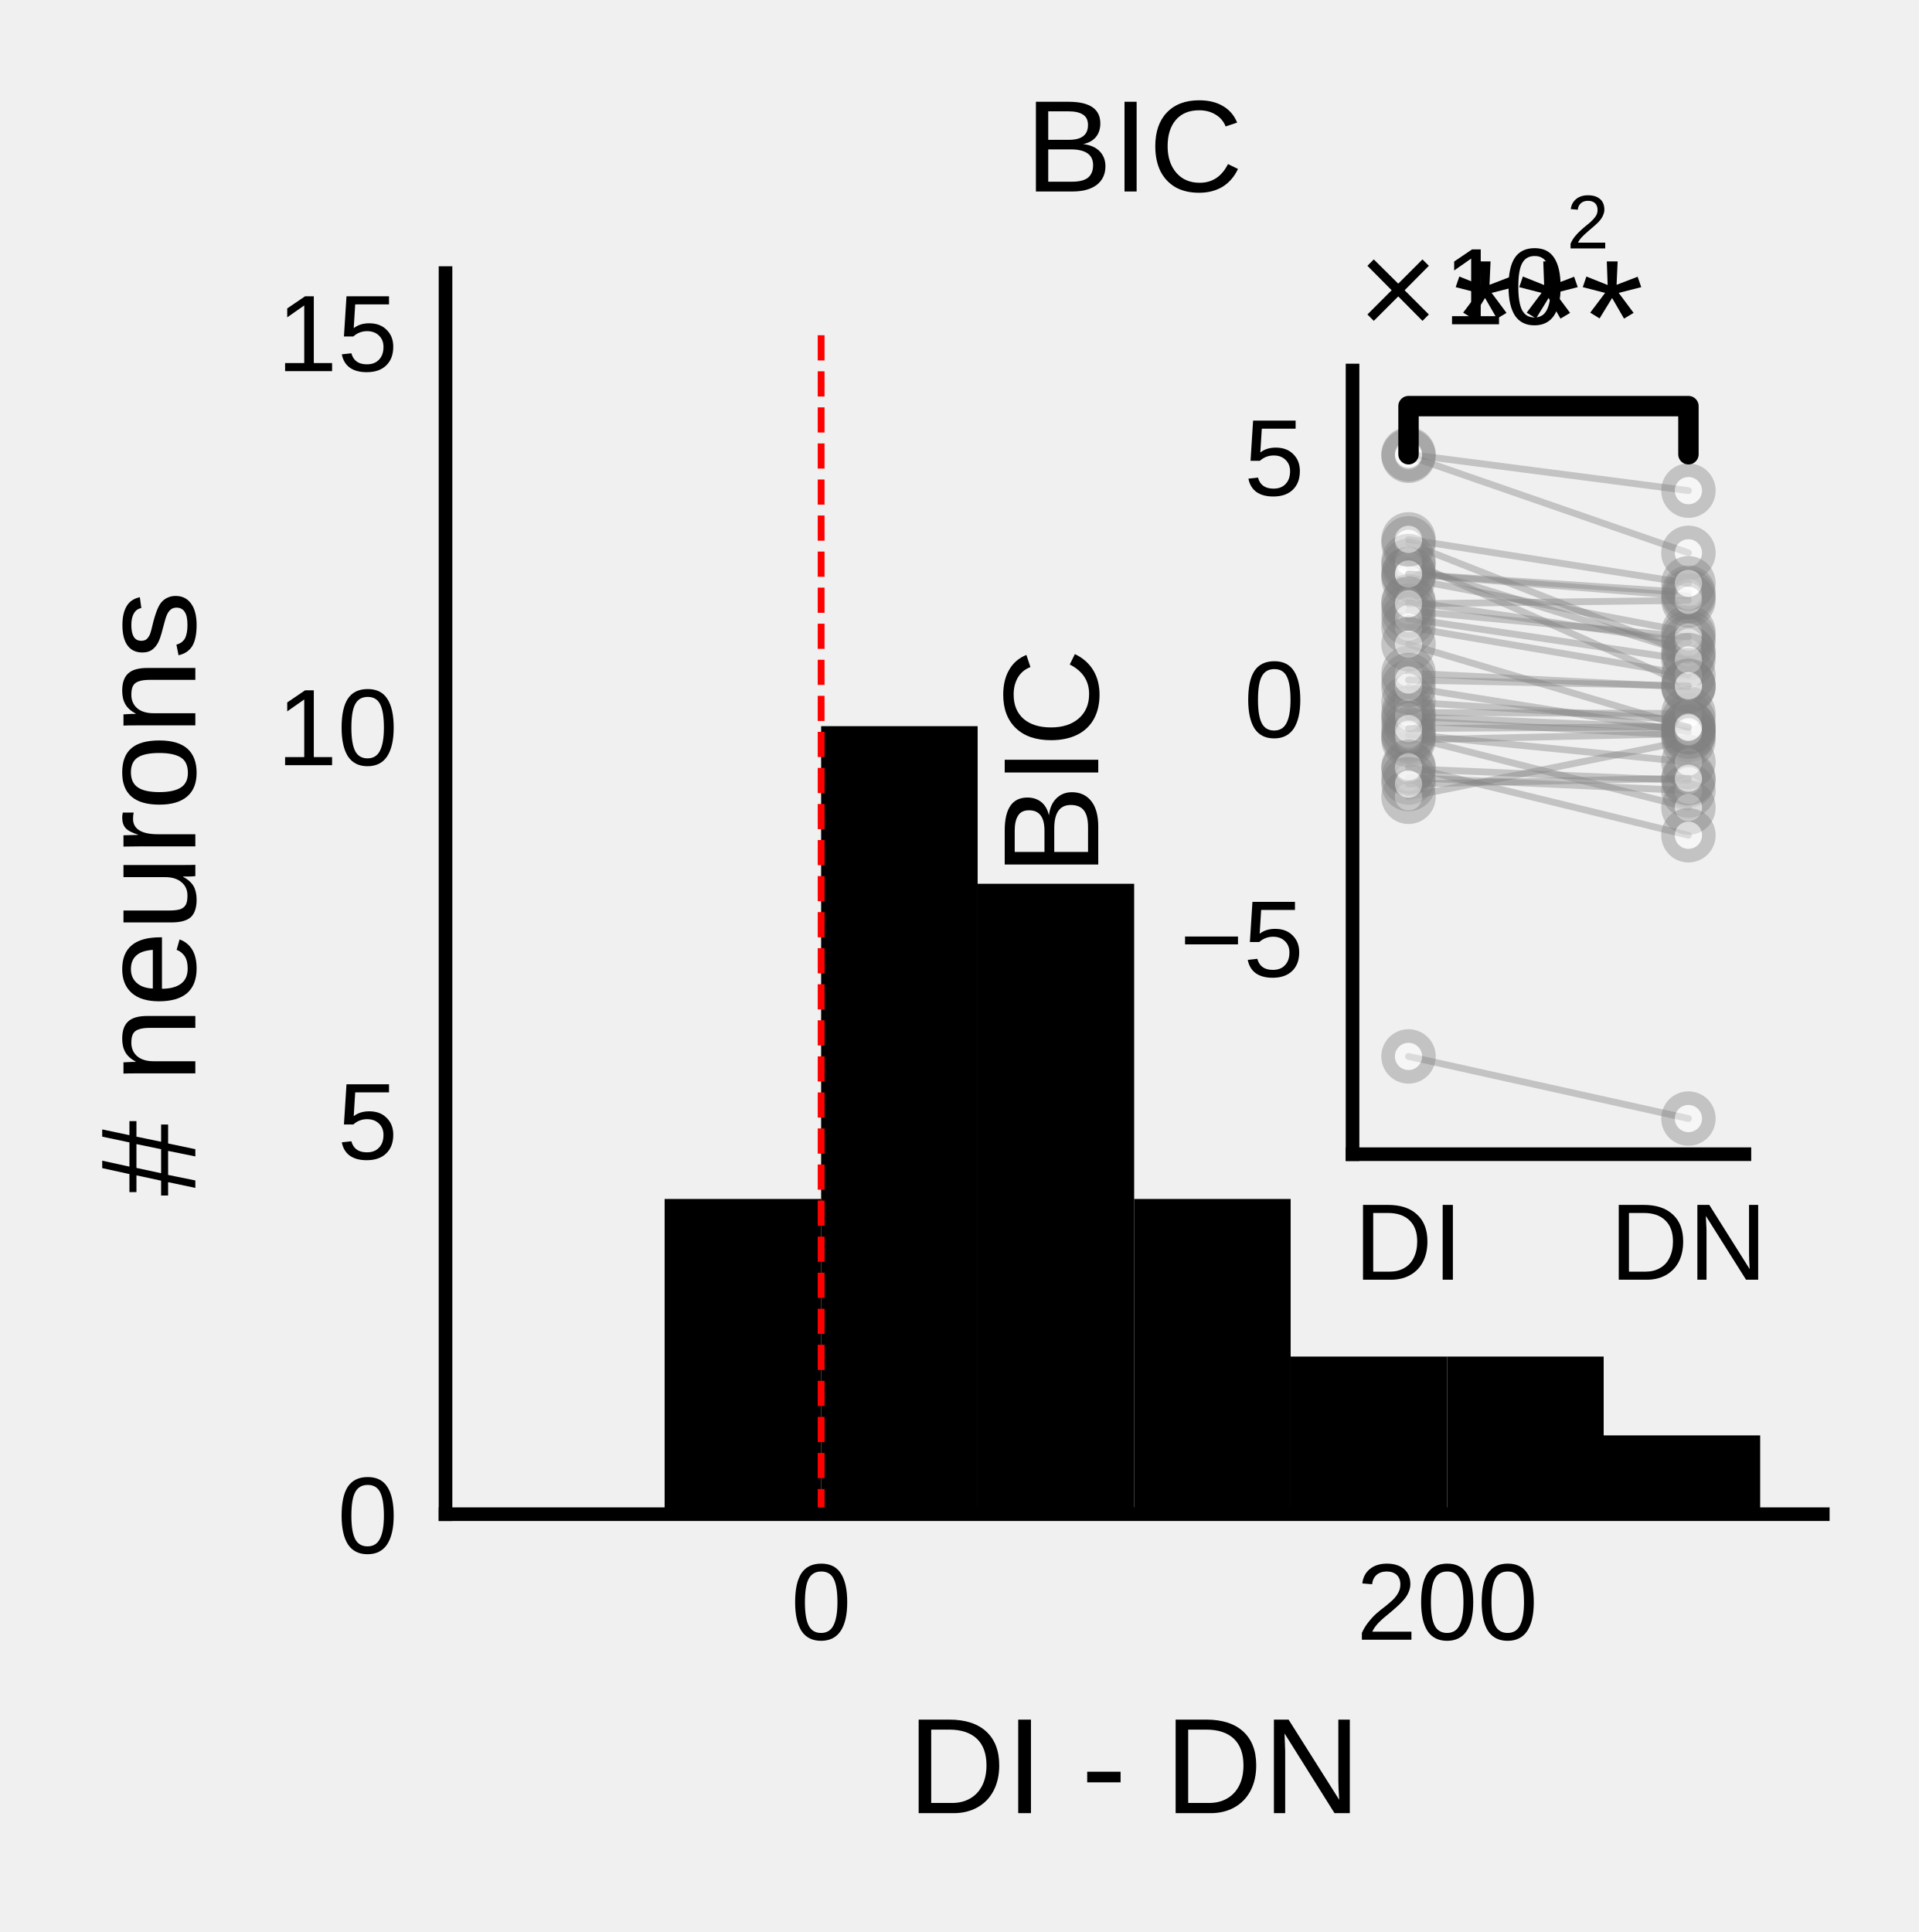
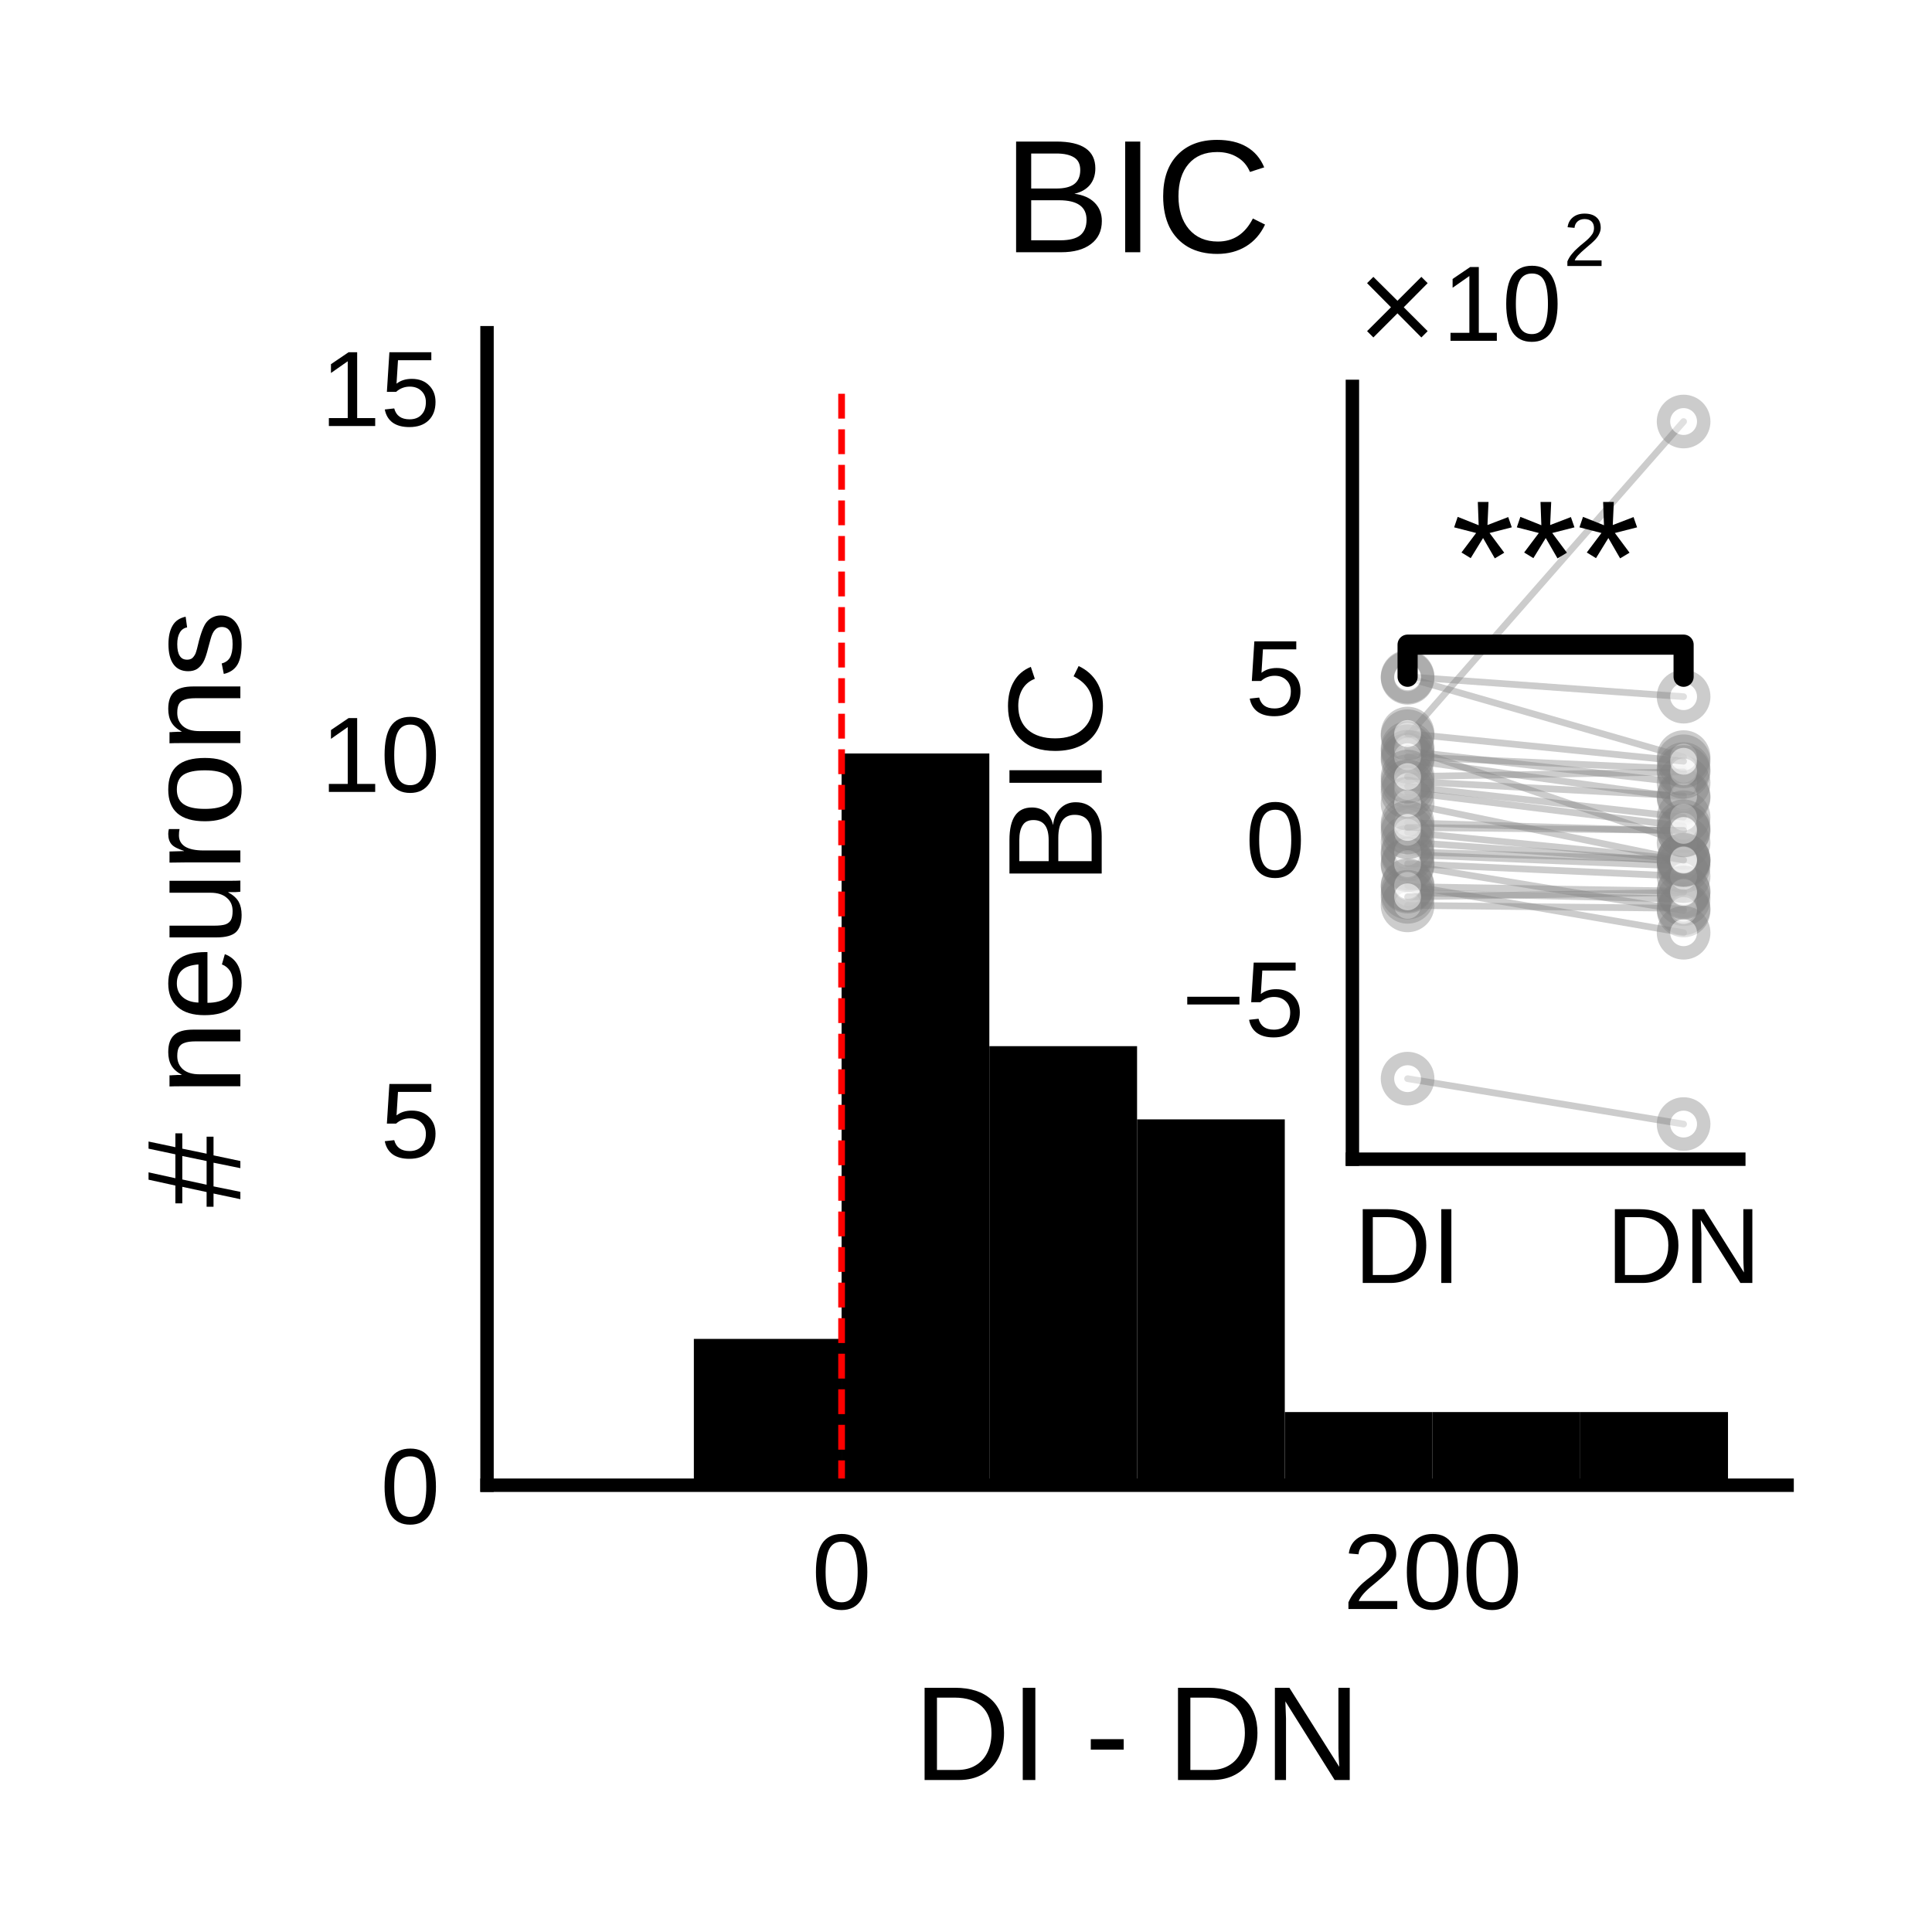
- <svg xmlns="http://www.w3.org/2000/svg" xmlns:xlink="http://www.w3.org/1999/xlink" height="142pt" version="1.1" viewBox="0 0 141 142" width="141pt">
+ <svg xmlns="http://www.w3.org/2000/svg" xmlns:xlink="http://www.w3.org/1999/xlink" height="144pt" version="1.1" viewBox="0 0 144 144" width="144pt">
  <defs>
    <style type="text/css">
*{stroke-linecap:butt;stroke-linejoin:round;}
  </style>
  </defs>
  <g id="figure_1">
    <g id="patch_1">
-       <path d="M 0 142.453  L 141.163 142.453  L 141.163 0  L 0 0  z " style="fill:none;opacity:0;" />
+       <path d="M 0 144  L 144 144  L 144 0  L 0 0  z " style="fill:#ffffff;" />
    </g>
    <g id="axes_1">
      <g id="patch_2">
-         <path d="M 32.743 111.291  L 133.963 111.291  L 133.963 20.072  L 32.743 20.072  z " style="fill:none;" />
+         <path d="M 36.3 110.7  L 133.2 110.7  L 133.2 24.8  L 36.3 24.8  z " style="fill:#ffffff;" />
      </g>
      <g id="patch_3">
-         <path clip-path="url(#p6dd7a4c8ca)" d="M 37.344 111.291  L 48.846 111.291  L 48.846 111.291  L 37.344 111.291  z " />
+         <path clip-path="url(#p8db5578322)" d="M 40.705 110.7  L 51.716 110.7  L 51.716 110.7  L 40.705 110.7  z " />
      </g>
      <g id="patch_4">
-         <path clip-path="url(#p6dd7a4c8ca)" d="M 48.846 111.291  L 60.348 111.291  L 60.348 88.125  L 48.846 88.125  z " />
+         <path clip-path="url(#p8db5578322)" d="M 51.716 110.7  L 62.727 110.7  L 62.727 99.792  L 51.716 99.792  z " />
      </g>
      <g id="patch_5">
-         <path clip-path="url(#p6dd7a4c8ca)" d="M 60.348 111.291  L 71.851 111.291  L 71.851 53.374  L 60.348 53.374  z " />
+         <path clip-path="url(#p8db5578322)" d="M 62.727 110.7  L 73.739 110.7  L 73.739 56.16  L 62.727 56.16  z " />
      </g>
      <g id="patch_6">
-         <path clip-path="url(#p6dd7a4c8ca)" d="M 71.851 111.291  L 83.353 111.291  L 83.353 64.958  L 71.851 64.958  z " />
+         <path clip-path="url(#p8db5578322)" d="M 73.739 110.7  L 84.75 110.7  L 84.75 77.976  L 73.739 77.976  z " />
      </g>
      <g id="patch_7">
-         <path clip-path="url(#p6dd7a4c8ca)" d="M 83.353 111.291  L 94.855 111.291  L 94.855 88.125  L 83.353 88.125  z " />
+         <path clip-path="url(#p8db5578322)" d="M 84.75 110.7  L 95.761 110.7  L 95.761 83.43  L 84.75 83.43  z " />
      </g>
      <g id="patch_8">
-         <path clip-path="url(#p6dd7a4c8ca)" d="M 94.855 111.291  L 106.357 111.291  L 106.357 99.708  L 94.855 99.708  z " />
+         <path clip-path="url(#p8db5578322)" d="M 95.761 110.7  L 106.773 110.7  L 106.773 105.246  L 95.761 105.246  z " />
      </g>
      <g id="patch_9">
-         <path clip-path="url(#p6dd7a4c8ca)" d="M 106.357 111.291  L 117.86 111.291  L 117.86 99.708  L 106.357 99.708  z " />
+         <path clip-path="url(#p8db5578322)" d="M 106.773 110.7  L 117.784 110.7  L 117.784 105.246  L 106.773 105.246  z " />
      </g>
      <g id="patch_10">
-         <path clip-path="url(#p6dd7a4c8ca)" d="M 117.86 111.291  L 129.362 111.291  L 129.362 105.5  L 117.86 105.5  z " />
+         <path clip-path="url(#p8db5578322)" d="M 117.784 110.7  L 128.795 110.7  L 128.795 105.246  L 117.784 105.246  z " />
      </g>
      <g id="LineCollection_1">
-         <path clip-path="url(#p6dd7a4c8ca)" d="M 60.348 111.291  L 60.348 24.415  " style="fill:none;stroke:#ff0000;stroke-dasharray:1.85,0.8;stroke-dashoffset:0;stroke-width:0.5;" />
+         <path clip-path="url(#p8db5578322)" d="M 62.727 110.7  L 62.727 28.89  " style="fill:none;stroke:#ff0000;stroke-dasharray:1.85,0.8;stroke-dashoffset:0;stroke-width:0.5;" />
      </g>
      <g id="patch_11">
-         <path d="M 32.743 111.291  L 32.743 20.072  " style="fill:none;stroke:#000000;stroke-linecap:square;stroke-linejoin:miter;" />
+         <path d="M 36.3 110.7  L 36.3 24.8  " style="fill:none;stroke:#000000;stroke-linecap:square;stroke-linejoin:miter;" />
      </g>
      <g id="patch_12">
-         <path d="M 32.743 111.291  L 133.963 111.291  " style="fill:none;stroke:#000000;stroke-linecap:square;stroke-linejoin:miter;" />
+         <path d="M 36.3 110.7  L 133.2 110.7  " style="fill:none;stroke:#000000;stroke-linecap:square;stroke-linejoin:miter;" />
      </g>
      <g id="matplotlib.axis_1">
        <g id="xtick_1">
          <g id="line2d_1" />
          <g id="text_1">
-             <text style="font-family:Arial;font-size:8px;font-style:normal;font-weight:400;text-anchor:middle;" transform="rotate(-0, 60.34827, 120.5178)" x="60.348" y="120.518">0</text>
+             <text style="font-family:Arial;font-size:8px;font-style:normal;font-weight:normal;text-anchor:middle;" transform="rotate(-0, 62.72727, 119.9262)" x="62.727" y="119.926">0</text>
          </g>
        </g>
        <g id="xtick_2">
          <g id="line2d_2" />
          <g id="text_2">
-             <text style="font-family:Arial;font-size:8px;font-style:normal;font-weight:400;text-anchor:middle;" transform="rotate(-0, 106.3574, 120.5178)" x="106.357" y="120.518">200</text>
+             <text style="font-family:Arial;font-size:8px;font-style:normal;font-weight:normal;text-anchor:middle;" transform="rotate(-0, 106.7727, 119.9262)" x="106.773" y="119.926">200</text>
          </g>
        </g>
        <g id="text_3">
-           <text style="font-family:Arial;font-size:10px;font-style:normal;font-weight:400;text-anchor:middle;" transform="rotate(-0, 83.35281, 133.2656)" x="83.353" y="133.266">DI - DN</text>
+           <text style="font-family:Arial;font-size:10px;font-style:normal;font-weight:normal;text-anchor:middle;" transform="rotate(-0, 84.75, 132.6741)" x="84.75" y="132.674">DI - DN</text>
        </g>
      </g>
      <g id="matplotlib.axis_2">
        <g id="ytick_1">
          <g id="line2d_3" />
          <g id="text_4">
-             <text style="font-family:Arial;font-size:8px;font-style:normal;font-weight:400;text-anchor:end;" transform="rotate(-0, 29.24281, 114.1546)" x="29.243" y="114.155">0</text>
+             <text style="font-family:Arial;font-size:8px;font-style:normal;font-weight:normal;text-anchor:end;" transform="rotate(-0, 32.8, 113.5631)" x="32.8" y="113.563">0</text>
          </g>
        </g>
        <g id="ytick_2">
          <g id="line2d_4" />
          <g id="text_5">
-             <text style="font-family:Arial;font-size:8px;font-style:normal;font-weight:400;text-anchor:end;" transform="rotate(-0, 29.24281, 85.19589)" x="29.243" y="85.196">5</text>
+             <text style="font-family:Arial;font-size:8px;font-style:normal;font-weight:normal;text-anchor:end;" transform="rotate(-0, 32.8, 86.29328)" x="32.8" y="86.293">5</text>
          </g>
        </g>
        <g id="ytick_3">
          <g id="line2d_5" />
          <g id="text_6">
-             <text style="font-family:Arial;font-size:8px;font-style:normal;font-weight:400;text-anchor:end;" transform="rotate(-0, 29.24281, 56.23716)" x="29.243" y="56.237">10</text>
+             <text style="font-family:Arial;font-size:8px;font-style:normal;font-weight:normal;text-anchor:end;" transform="rotate(-0, 32.8, 59.02344)" x="32.8" y="59.023">10</text>
          </g>
        </g>
        <g id="ytick_4">
          <g id="line2d_6" />
          <g id="text_7">
-             <text style="font-family:Arial;font-size:8px;font-style:normal;font-weight:400;text-anchor:end;" transform="rotate(-0, 29.24281, 27.27844)" x="29.243" y="27.278">15</text>
+             <text style="font-family:Arial;font-size:8px;font-style:normal;font-weight:normal;text-anchor:end;" transform="rotate(-0, 32.8, 31.7536)" x="32.8" y="31.754">15</text>
          </g>
        </g>
        <g id="text_8">
-           <text style="font-family:Arial;font-size:10px;font-style:normal;font-weight:400;text-anchor:middle;" transform="rotate(-90, 14.35781, 65.6815)" x="14.358" y="65.681"># neurons</text>
+           <text style="font-family:Arial;font-size:10px;font-style:normal;font-weight:normal;text-anchor:middle;" transform="rotate(-90, 17.915, 67.75)" x="17.915" y="67.75"># neurons</text>
        </g>
      </g>
      <g id="text_9">
-         <text style="font-family:Arial;font-size:9.6px;font-style:normal;font-weight:400;text-anchor:middle;" transform="rotate(-0, 83.35281, 14.0715)" x="83.353" y="14.072">BIC</text>
+         <text style="font-family:Arial;font-size:12px;font-style:normal;font-weight:normal;text-anchor:middle;" transform="rotate(-0, 84.75, 18.8)" x="84.75" y="18.8">BIC</text>
      </g>
    </g>
    <g id="axes_2">
      <g id="patch_13">
-         <path d="M 99.403 84.832  L 128.203 84.832  L 128.203 27.232  L 99.403 27.232  z " style="fill:none;" />
+         <path d="M 100.8 86.4  L 129.6 86.4  L 129.6 28.8  L 100.8 28.8  z " style="fill:#ffffff;" />
      </g>
      <g id="line2d_7">
-         <path clip-path="url(#p83d237c829)" d="M 103.517 39.933  L 124.089 48.025  " style="fill:none;opacity:0.4;stroke:#808080;stroke-linecap:round;stroke-width:0.5;" />
+         <path clip-path="url(#peab8b6eaa0)" d="M 104.914 54.872  L 125.486 31.418  " style="fill:none;opacity:0.4;stroke:#808080;stroke-linecap:round;stroke-width:0.5;" />
        <defs>
-           <path d="M 0 1.5  C 0.398 1.5 0.779 1.342 1.061 1.061  C 1.342 0.779 1.5 0.398 1.5 0  C 1.5 -0.398 1.342 -0.779 1.061 -1.061  C 0.779 -1.342 0.398 -1.5 0 -1.5  C -0.398 -1.5 -0.779 -1.342 -1.061 -1.061  C -1.342 -0.779 -1.5 -0.398 -1.5 0  C -1.5 0.398 -1.342 0.779 -1.061 1.061  C -0.779 1.342 -0.398 1.5 0 1.5  z " id="m48234fa1b2" style="stroke:#808080;" />
+           <path d="M 0 1.5  C 0.398 1.5 0.779 1.342 1.061 1.061  C 1.342 0.779 1.5 0.398 1.5 0  C 1.5 -0.398 1.342 -0.779 1.061 -1.061  C 0.779 -1.342 0.398 -1.5 0 -1.5  C -0.398 -1.5 -0.779 -1.342 -1.061 -1.061  C -1.342 -0.779 -1.5 -0.398 -1.5 0  C -1.5 0.398 -1.342 0.779 -1.061 1.061  C -0.779 1.342 -0.398 1.5 0 1.5  z " id="mb3e5b1e61e" style="stroke:#808080;" />
        </defs>
-         <g clip-path="url(#p83d237c829)">
-           <use style="fill:#ffffff;opacity:0.4;stroke:#808080;" x="103.517" xlink:href="#m48234fa1b2" y="39.933" />
-           <use style="fill:#ffffff;opacity:0.4;stroke:#808080;" x="124.089" xlink:href="#m48234fa1b2" y="48.025" />
+         <g clip-path="url(#peab8b6eaa0)">
+           <use style="fill:#ffffff;opacity:0.4;stroke:#808080;" x="104.914" xlink:href="#mb3e5b1e61e" y="54.872" />
+           <use style="fill:#ffffff;opacity:0.4;stroke:#808080;" x="125.486" xlink:href="#mb3e5b1e61e" y="31.418" />
        </g>
      </g>
      <g id="line2d_8">
-         <path clip-path="url(#p83d237c829)" d="M 103.517 42.538  L 124.089 46.461  " style="fill:none;opacity:0.4;stroke:#808080;stroke-linecap:round;stroke-width:0.5;" />
-         <g clip-path="url(#p83d237c829)">
-           <use style="fill:#ffffff;opacity:0.4;stroke:#808080;" x="103.517" xlink:href="#m48234fa1b2" y="42.538" />
-           <use style="fill:#ffffff;opacity:0.4;stroke:#808080;" x="124.089" xlink:href="#m48234fa1b2" y="46.461" />
+         <path clip-path="url(#peab8b6eaa0)" d="M 104.914 56.636  L 125.486 59.474  " style="fill:none;opacity:0.4;stroke:#808080;stroke-linecap:round;stroke-width:0.5;" />
+         <g clip-path="url(#peab8b6eaa0)">
+           <use style="fill:#ffffff;opacity:0.4;stroke:#808080;" x="104.914" xlink:href="#mb3e5b1e61e" y="56.636" />
+           <use style="fill:#ffffff;opacity:0.4;stroke:#808080;" x="125.486" xlink:href="#mb3e5b1e61e" y="59.474" />
        </g>
      </g>
      <g id="line2d_9">
-         <path clip-path="url(#p83d237c829)" d="M 103.517 41.582  L 124.089 47.968  " style="fill:none;opacity:0.4;stroke:#808080;stroke-linecap:round;stroke-width:0.5;" />
-         <g clip-path="url(#p83d237c829)">
-           <use style="fill:#ffffff;opacity:0.4;stroke:#808080;" x="103.517" xlink:href="#m48234fa1b2" y="41.582" />
-           <use style="fill:#ffffff;opacity:0.4;stroke:#808080;" x="124.089" xlink:href="#m48234fa1b2" y="47.968" />
+         <path clip-path="url(#peab8b6eaa0)" d="M 104.914 55.989  L 125.486 58.347  " style="fill:none;opacity:0.4;stroke:#808080;stroke-linecap:round;stroke-width:0.5;" />
+         <g clip-path="url(#peab8b6eaa0)">
+           <use style="fill:#ffffff;opacity:0.4;stroke:#808080;" x="104.914" xlink:href="#mb3e5b1e61e" y="55.989" />
+           <use style="fill:#ffffff;opacity:0.4;stroke:#808080;" x="125.486" xlink:href="#mb3e5b1e61e" y="58.347" />
        </g>
      </g>
      <g id="line2d_10">
-         <path clip-path="url(#p83d237c829)" d="M 103.517 57.155  L 124.089 58.108  " style="fill:none;opacity:0.4;stroke:#808080;stroke-linecap:round;stroke-width:0.5;" />
-         <g clip-path="url(#p83d237c829)">
-           <use style="fill:#ffffff;opacity:0.4;stroke:#808080;" x="103.517" xlink:href="#m48234fa1b2" y="57.155" />
-           <use style="fill:#ffffff;opacity:0.4;stroke:#808080;" x="124.089" xlink:href="#m48234fa1b2" y="58.108" />
+         <path clip-path="url(#peab8b6eaa0)" d="M 104.914 66.528  L 125.486 67.017  " style="fill:none;opacity:0.4;stroke:#808080;stroke-linecap:round;stroke-width:0.5;" />
+         <g clip-path="url(#peab8b6eaa0)">
+           <use style="fill:#ffffff;opacity:0.4;stroke:#808080;" x="104.914" xlink:href="#mb3e5b1e61e" y="66.528" />
+           <use style="fill:#ffffff;opacity:0.4;stroke:#808080;" x="125.486" xlink:href="#mb3e5b1e61e" y="67.017" />
        </g>
      </g>
      <g id="line2d_11">
-         <path clip-path="url(#p83d237c829)" d="M 103.517 58.564  L 124.089 54.416  " style="fill:none;opacity:0.4;stroke:#808080;stroke-linecap:round;stroke-width:0.5;" />
-         <g clip-path="url(#p83d237c829)">
-           <use style="fill:#ffffff;opacity:0.4;stroke:#808080;" x="103.517" xlink:href="#m48234fa1b2" y="58.564" />
-           <use style="fill:#ffffff;opacity:0.4;stroke:#808080;" x="124.089" xlink:href="#m48234fa1b2" y="54.416" />
+         <path clip-path="url(#peab8b6eaa0)" d="M 104.914 67.482  L 125.486 67.698  " style="fill:none;opacity:0.4;stroke:#808080;stroke-linecap:round;stroke-width:0.5;" />
+         <g clip-path="url(#peab8b6eaa0)">
+           <use style="fill:#ffffff;opacity:0.4;stroke:#808080;" x="104.914" xlink:href="#mb3e5b1e61e" y="67.482" />
+           <use style="fill:#ffffff;opacity:0.4;stroke:#808080;" x="125.486" xlink:href="#mb3e5b1e61e" y="67.698" />
        </g>
      </g>
      <g id="line2d_12">
-         <path clip-path="url(#p83d237c829)" d="M 103.517 56.502  L 124.089 57.369  " style="fill:none;opacity:0.4;stroke:#808080;stroke-linecap:round;stroke-width:0.5;" />
-         <g clip-path="url(#p83d237c829)">
-           <use style="fill:#ffffff;opacity:0.4;stroke:#808080;" x="103.517" xlink:href="#m48234fa1b2" y="56.502" />
-           <use style="fill:#ffffff;opacity:0.4;stroke:#808080;" x="124.089" xlink:href="#m48234fa1b2" y="57.369" />
+         <path clip-path="url(#peab8b6eaa0)" d="M 104.914 66.086  L 125.486 66.418  " style="fill:none;opacity:0.4;stroke:#808080;stroke-linecap:round;stroke-width:0.5;" />
+         <g clip-path="url(#peab8b6eaa0)">
+           <use style="fill:#ffffff;opacity:0.4;stroke:#808080;" x="104.914" xlink:href="#mb3e5b1e61e" y="66.086" />
+           <use style="fill:#ffffff;opacity:0.4;stroke:#808080;" x="125.486" xlink:href="#mb3e5b1e61e" y="66.418" />
        </g>
      </g>
      <g id="line2d_13">
-         <path clip-path="url(#p83d237c829)" d="M 103.517 52.971  L 124.089 54.041  " style="fill:none;opacity:0.4;stroke:#808080;stroke-linecap:round;stroke-width:0.5;" />
-         <g clip-path="url(#p83d237c829)">
-           <use style="fill:#ffffff;opacity:0.4;stroke:#808080;" x="103.517" xlink:href="#m48234fa1b2" y="52.971" />
-           <use style="fill:#ffffff;opacity:0.4;stroke:#808080;" x="124.089" xlink:href="#m48234fa1b2" y="54.041" />
+         <path clip-path="url(#peab8b6eaa0)" d="M 104.914 63.697  L 125.486 64.553  " style="fill:none;opacity:0.4;stroke:#808080;stroke-linecap:round;stroke-width:0.5;" />
+         <g clip-path="url(#peab8b6eaa0)">
+           <use style="fill:#ffffff;opacity:0.4;stroke:#808080;" x="104.914" xlink:href="#mb3e5b1e61e" y="63.697" />
+           <use style="fill:#ffffff;opacity:0.4;stroke:#808080;" x="125.486" xlink:href="#mb3e5b1e61e" y="64.553" />
        </g>
      </g>
      <g id="line2d_14">
-         <path clip-path="url(#p83d237c829)" d="M 103.517 51.594  L 124.089 52.934  " style="fill:none;opacity:0.4;stroke:#808080;stroke-linecap:round;stroke-width:0.5;" />
-         <g clip-path="url(#p83d237c829)">
-           <use style="fill:#ffffff;opacity:0.4;stroke:#808080;" x="103.517" xlink:href="#m48234fa1b2" y="51.594" />
-           <use style="fill:#ffffff;opacity:0.4;stroke:#808080;" x="124.089" xlink:href="#m48234fa1b2" y="52.934" />
+         <path clip-path="url(#peab8b6eaa0)" d="M 104.914 62.765  L 125.486 64.246  " style="fill:none;opacity:0.4;stroke:#808080;stroke-linecap:round;stroke-width:0.5;" />
+         <g clip-path="url(#peab8b6eaa0)">
+           <use style="fill:#ffffff;opacity:0.4;stroke:#808080;" x="104.914" xlink:href="#mb3e5b1e61e" y="62.765" />
+           <use style="fill:#ffffff;opacity:0.4;stroke:#808080;" x="125.486" xlink:href="#mb3e5b1e61e" y="64.246" />
        </g>
      </g>
      <g id="line2d_15">
-         <path clip-path="url(#p83d237c829)" d="M 103.517 41.236  L 124.089 50.372  " style="fill:none;opacity:0.4;stroke:#808080;stroke-linecap:round;stroke-width:0.5;" />
-         <g clip-path="url(#p83d237c829)">
-           <use style="fill:#ffffff;opacity:0.4;stroke:#808080;" x="103.517" xlink:href="#m48234fa1b2" y="41.236" />
-           <use style="fill:#ffffff;opacity:0.4;stroke:#808080;" x="124.089" xlink:href="#m48234fa1b2" y="50.372" />
+         <path clip-path="url(#peab8b6eaa0)" d="M 104.914 55.754  L 125.486 62.812  " style="fill:none;opacity:0.4;stroke:#808080;stroke-linecap:round;stroke-width:0.5;" />
+         <g clip-path="url(#peab8b6eaa0)">
+           <use style="fill:#ffffff;opacity:0.4;stroke:#808080;" x="104.914" xlink:href="#mb3e5b1e61e" y="55.754" />
+           <use style="fill:#ffffff;opacity:0.4;stroke:#808080;" x="125.486" xlink:href="#mb3e5b1e61e" y="62.812" />
        </g>
      </g>
      <g id="line2d_16">
-         <path clip-path="url(#p83d237c829)" d="M 103.517 54.389  L 124.089 53.921  " style="fill:none;opacity:0.4;stroke:#808080;stroke-linecap:round;stroke-width:0.5;" />
-         <g clip-path="url(#p83d237c829)">
-           <use style="fill:#ffffff;opacity:0.4;stroke:#808080;" x="103.517" xlink:href="#m48234fa1b2" y="54.389" />
-           <use style="fill:#ffffff;opacity:0.4;stroke:#808080;" x="124.089" xlink:href="#m48234fa1b2" y="53.921" />
+         <path clip-path="url(#peab8b6eaa0)" d="M 104.914 80.397  L 125.486 83.782  " style="fill:none;opacity:0.4;stroke:#808080;stroke-linecap:round;stroke-width:0.5;" />
+         <g clip-path="url(#peab8b6eaa0)">
+           <use style="fill:#ffffff;opacity:0.4;stroke:#808080;" x="104.914" xlink:href="#mb3e5b1e61e" y="80.397" />
+           <use style="fill:#ffffff;opacity:0.4;stroke:#808080;" x="125.486" xlink:href="#mb3e5b1e61e" y="83.782" />
        </g>
      </g>
      <g id="line2d_17">
-         <path clip-path="url(#p83d237c829)" d="M 103.517 42.186  L 124.089 43.555  " style="fill:none;opacity:0.4;stroke:#808080;stroke-linecap:round;stroke-width:0.5;" />
-         <g clip-path="url(#p83d237c829)">
-           <use style="fill:#ffffff;opacity:0.4;stroke:#808080;" x="103.517" xlink:href="#m48234fa1b2" y="42.186" />
-           <use style="fill:#ffffff;opacity:0.4;stroke:#808080;" x="124.089" xlink:href="#m48234fa1b2" y="43.555" />
+         <path clip-path="url(#peab8b6eaa0)" d="M 104.914 58.228  L 125.486 59.327  " style="fill:none;opacity:0.4;stroke:#808080;stroke-linecap:round;stroke-width:0.5;" />
+         <g clip-path="url(#peab8b6eaa0)">
+           <use style="fill:#ffffff;opacity:0.4;stroke:#808080;" x="104.914" xlink:href="#mb3e5b1e61e" y="58.228" />
+           <use style="fill:#ffffff;opacity:0.4;stroke:#808080;" x="125.486" xlink:href="#mb3e5b1e61e" y="59.327" />
        </g>
      </g>
      <g id="line2d_18">
-         <path clip-path="url(#p83d237c829)" d="M 103.517 77.646  L 124.089 82.213  " style="fill:none;opacity:0.4;stroke:#808080;stroke-linecap:round;stroke-width:0.5;" />
-         <g clip-path="url(#p83d237c829)">
-           <use style="fill:#ffffff;opacity:0.4;stroke:#808080;" x="103.517" xlink:href="#m48234fa1b2" y="77.646" />
-           <use style="fill:#ffffff;opacity:0.4;stroke:#808080;" x="124.089" xlink:href="#m48234fa1b2" y="82.213" />
+         <path clip-path="url(#peab8b6eaa0)" d="M 104.914 61.326  L 125.486 61.944  " style="fill:none;opacity:0.4;stroke:#808080;stroke-linecap:round;stroke-width:0.5;" />
+         <g clip-path="url(#peab8b6eaa0)">
+           <use style="fill:#ffffff;opacity:0.4;stroke:#808080;" x="104.914" xlink:href="#mb3e5b1e61e" y="61.326" />
+           <use style="fill:#ffffff;opacity:0.4;stroke:#808080;" x="125.486" xlink:href="#mb3e5b1e61e" y="61.944" />
        </g>
      </g>
      <g id="line2d_19">
-         <path clip-path="url(#p83d237c829)" d="M 103.517 44.205  L 124.089 47.206  " style="fill:none;opacity:0.4;stroke:#808080;stroke-linecap:round;stroke-width:0.5;" />
-         <g clip-path="url(#p83d237c829)">
-           <use style="fill:#ffffff;opacity:0.4;stroke:#808080;" x="103.517" xlink:href="#m48234fa1b2" y="44.205" />
-           <use style="fill:#ffffff;opacity:0.4;stroke:#808080;" x="124.089" xlink:href="#m48234fa1b2" y="47.206" />
+         <path clip-path="url(#peab8b6eaa0)" d="M 104.914 59.041  L 125.486 61.584  " style="fill:none;opacity:0.4;stroke:#808080;stroke-linecap:round;stroke-width:0.5;" />
+         <g clip-path="url(#peab8b6eaa0)">
+           <use style="fill:#ffffff;opacity:0.4;stroke:#808080;" x="104.914" xlink:href="#mb3e5b1e61e" y="59.041" />
+           <use style="fill:#ffffff;opacity:0.4;stroke:#808080;" x="125.486" xlink:href="#mb3e5b1e61e" y="61.584" />
        </g>
      </g>
      <g id="line2d_20">
-         <path clip-path="url(#p83d237c829)" d="M 103.517 44.891  L 124.089 46.812  " style="fill:none;opacity:0.4;stroke:#808080;stroke-linecap:round;stroke-width:0.5;" />
-         <g clip-path="url(#p83d237c829)">
-           <use style="fill:#ffffff;opacity:0.4;stroke:#808080;" x="103.517" xlink:href="#m48234fa1b2" y="44.891" />
-           <use style="fill:#ffffff;opacity:0.4;stroke:#808080;" x="124.089" xlink:href="#m48234fa1b2" y="46.812" />
+         <path clip-path="url(#peab8b6eaa0)" d="M 104.914 64.482  L 125.486 67.863  " style="fill:none;opacity:0.4;stroke:#808080;stroke-linecap:round;stroke-width:0.5;" />
+         <g clip-path="url(#peab8b6eaa0)">
+           <use style="fill:#ffffff;opacity:0.4;stroke:#808080;" x="104.914" xlink:href="#mb3e5b1e61e" y="64.482" />
+           <use style="fill:#ffffff;opacity:0.4;stroke:#808080;" x="125.486" xlink:href="#mb3e5b1e61e" y="67.863" />
        </g>
      </g>
      <g id="line2d_21">
-         <path clip-path="url(#p83d237c829)" d="M 103.517 49.468  L 124.089 50.503  " style="fill:none;opacity:0.4;stroke:#808080;stroke-linecap:round;stroke-width:0.5;" />
-         <g clip-path="url(#p83d237c829)">
-           <use style="fill:#ffffff;opacity:0.4;stroke:#808080;" x="103.517" xlink:href="#m48234fa1b2" y="49.468" />
-           <use style="fill:#ffffff;opacity:0.4;stroke:#808080;" x="124.089" xlink:href="#m48234fa1b2" y="50.503" />
+         <path clip-path="url(#peab8b6eaa0)" d="M 104.914 56.401  L 125.486 57.321  " style="fill:none;opacity:0.4;stroke:#808080;stroke-linecap:round;stroke-width:0.5;" />
+         <g clip-path="url(#peab8b6eaa0)">
+           <use style="fill:#ffffff;opacity:0.4;stroke:#808080;" x="104.914" xlink:href="#mb3e5b1e61e" y="56.401" />
+           <use style="fill:#ffffff;opacity:0.4;stroke:#808080;" x="125.486" xlink:href="#mb3e5b1e61e" y="57.321" />
        </g>
      </g>
      <g id="line2d_22">
-         <path clip-path="url(#p83d237c829)" d="M 103.517 46.092  L 124.089 49.603  " style="fill:none;opacity:0.4;stroke:#808080;stroke-linecap:round;stroke-width:0.5;" />
-         <g clip-path="url(#p83d237c829)">
-           <use style="fill:#ffffff;opacity:0.4;stroke:#808080;" x="103.517" xlink:href="#m48234fa1b2" y="46.092" />
-           <use style="fill:#ffffff;opacity:0.4;stroke:#808080;" x="124.089" xlink:href="#m48234fa1b2" y="49.603" />
+         <path clip-path="url(#peab8b6eaa0)" d="M 104.914 63.494  L 125.486 64.084  " style="fill:none;opacity:0.4;stroke:#808080;stroke-linecap:round;stroke-width:0.5;" />
+         <g clip-path="url(#peab8b6eaa0)">
+           <use style="fill:#ffffff;opacity:0.4;stroke:#808080;" x="104.914" xlink:href="#mb3e5b1e61e" y="63.494" />
+           <use style="fill:#ffffff;opacity:0.4;stroke:#808080;" x="125.486" xlink:href="#mb3e5b1e61e" y="64.084" />
        </g>
      </g>
      <g id="line2d_23">
-         <path clip-path="url(#p83d237c829)" d="M 103.517 54.131  L 124.089 59.355  " style="fill:none;opacity:0.4;stroke:#808080;stroke-linecap:round;stroke-width:0.5;" />
-         <g clip-path="url(#p83d237c829)">
-           <use style="fill:#ffffff;opacity:0.4;stroke:#808080;" x="103.517" xlink:href="#m48234fa1b2" y="54.131" />
-           <use style="fill:#ffffff;opacity:0.4;stroke:#808080;" x="124.089" xlink:href="#m48234fa1b2" y="59.355" />
+         <path clip-path="url(#peab8b6eaa0)" d="M 104.914 64.371  L 125.486 65.312  " style="fill:none;opacity:0.4;stroke:#808080;stroke-linecap:round;stroke-width:0.5;" />
+         <g clip-path="url(#peab8b6eaa0)">
+           <use style="fill:#ffffff;opacity:0.4;stroke:#808080;" x="104.914" xlink:href="#mb3e5b1e61e" y="64.371" />
+           <use style="fill:#ffffff;opacity:0.4;stroke:#808080;" x="125.486" xlink:href="#mb3e5b1e61e" y="65.312" />
        </g>
      </g>
      <g id="line2d_24">
-         <path clip-path="url(#p83d237c829)" d="M 103.517 42.192  L 124.089 43.817  " style="fill:none;opacity:0.4;stroke:#808080;stroke-linecap:round;stroke-width:0.5;" />
-         <g clip-path="url(#p83d237c829)">
-           <use style="fill:#ffffff;opacity:0.4;stroke:#808080;" x="103.517" xlink:href="#m48234fa1b2" y="42.192" />
-           <use style="fill:#ffffff;opacity:0.4;stroke:#808080;" x="124.089" xlink:href="#m48234fa1b2" y="43.817" />
+         <path clip-path="url(#peab8b6eaa0)" d="M 104.914 65.988  L 125.486 69.521  " style="fill:none;opacity:0.4;stroke:#808080;stroke-linecap:round;stroke-width:0.5;" />
+         <g clip-path="url(#peab8b6eaa0)">
+           <use style="fill:#ffffff;opacity:0.4;stroke:#808080;" x="104.914" xlink:href="#mb3e5b1e61e" y="65.988" />
+           <use style="fill:#ffffff;opacity:0.4;stroke:#808080;" x="125.486" xlink:href="#mb3e5b1e61e" y="69.521" />
        </g>
      </g>
      <g id="line2d_25">
-         <path clip-path="url(#p83d237c829)" d="M 103.517 52.37  L 124.089 52.44  " style="fill:none;opacity:0.4;stroke:#808080;stroke-linecap:round;stroke-width:0.5;" />
-         <g clip-path="url(#p83d237c829)">
-           <use style="fill:#ffffff;opacity:0.4;stroke:#808080;" x="103.517" xlink:href="#m48234fa1b2" y="52.37" />
-           <use style="fill:#ffffff;opacity:0.4;stroke:#808080;" x="124.089" xlink:href="#m48234fa1b2" y="52.44" />
+         <path clip-path="url(#peab8b6eaa0)" d="M 104.914 58.615  L 125.486 60.908  " style="fill:none;opacity:0.4;stroke:#808080;stroke-linecap:round;stroke-width:0.5;" />
+         <g clip-path="url(#peab8b6eaa0)">
+           <use style="fill:#ffffff;opacity:0.4;stroke:#808080;" x="104.914" xlink:href="#mb3e5b1e61e" y="58.615" />
+           <use style="fill:#ffffff;opacity:0.4;stroke:#808080;" x="125.486" xlink:href="#mb3e5b1e61e" y="60.908" />
        </g>
      </g>
      <g id="line2d_26">
-         <path clip-path="url(#p83d237c829)" d="M 103.517 52.671  L 124.089 53.532  " style="fill:none;opacity:0.4;stroke:#808080;stroke-linecap:round;stroke-width:0.5;" />
-         <g clip-path="url(#p83d237c829)">
-           <use style="fill:#ffffff;opacity:0.4;stroke:#808080;" x="103.517" xlink:href="#m48234fa1b2" y="52.671" />
-           <use style="fill:#ffffff;opacity:0.4;stroke:#808080;" x="124.089" xlink:href="#m48234fa1b2" y="53.532" />
+         <path clip-path="url(#peab8b6eaa0)" d="M 104.914 50.521  L 125.486 56.431  " style="fill:none;opacity:0.4;stroke:#808080;stroke-linecap:round;stroke-width:0.5;" />
+         <g clip-path="url(#peab8b6eaa0)">
+           <use style="fill:#ffffff;opacity:0.4;stroke:#808080;" x="104.914" xlink:href="#mb3e5b1e61e" y="50.521" />
+           <use style="fill:#ffffff;opacity:0.4;stroke:#808080;" x="125.486" xlink:href="#mb3e5b1e61e" y="56.431" />
        </g>
      </g>
      <g id="line2d_27">
-         <path clip-path="url(#p83d237c829)" d="M 103.517 53.968  L 124.089 56.006  " style="fill:none;opacity:0.4;stroke:#808080;stroke-linecap:round;stroke-width:0.5;" />
-         <g clip-path="url(#p83d237c829)">
-           <use style="fill:#ffffff;opacity:0.4;stroke:#808080;" x="103.517" xlink:href="#m48234fa1b2" y="53.968" />
-           <use style="fill:#ffffff;opacity:0.4;stroke:#808080;" x="124.089" xlink:href="#m48234fa1b2" y="56.006" />
+         <path clip-path="url(#peab8b6eaa0)" d="M 104.914 66.845  L 125.486 66.515  " style="fill:none;opacity:0.4;stroke:#808080;stroke-linecap:round;stroke-width:0.5;" />
+         <g clip-path="url(#peab8b6eaa0)">
+           <use style="fill:#ffffff;opacity:0.4;stroke:#808080;" x="104.914" xlink:href="#mb3e5b1e61e" y="66.845" />
+           <use style="fill:#ffffff;opacity:0.4;stroke:#808080;" x="125.486" xlink:href="#mb3e5b1e61e" y="66.515" />
        </g>
      </g>
      <g id="line2d_28">
-         <path clip-path="url(#p83d237c829)" d="M 103.517 53.547  L 124.089 53.415  " style="fill:none;opacity:0.4;stroke:#808080;stroke-linecap:round;stroke-width:0.5;" />
-         <g clip-path="url(#p83d237c829)">
-           <use style="fill:#ffffff;opacity:0.4;stroke:#808080;" x="103.517" xlink:href="#m48234fa1b2" y="53.547" />
-           <use style="fill:#ffffff;opacity:0.4;stroke:#808080;" x="124.089" xlink:href="#m48234fa1b2" y="53.415" />
+         <path clip-path="url(#peab8b6eaa0)" d="M 104.914 62.031  L 125.486 64.071  " style="fill:none;opacity:0.4;stroke:#808080;stroke-linecap:round;stroke-width:0.5;" />
+         <g clip-path="url(#peab8b6eaa0)">
+           <use style="fill:#ffffff;opacity:0.4;stroke:#808080;" x="104.914" xlink:href="#mb3e5b1e61e" y="62.031" />
+           <use style="fill:#ffffff;opacity:0.4;stroke:#808080;" x="125.486" xlink:href="#mb3e5b1e61e" y="64.071" />
        </g>
      </g>
      <g id="line2d_29">
-         <path clip-path="url(#p83d237c829)" d="M 103.517 56.356  L 124.089 61.391  " style="fill:none;opacity:0.4;stroke:#808080;stroke-linecap:round;stroke-width:0.5;" />
-         <g clip-path="url(#p83d237c829)">
-           <use style="fill:#ffffff;opacity:0.4;stroke:#808080;" x="103.517" xlink:href="#m48234fa1b2" y="56.356" />
-           <use style="fill:#ffffff;opacity:0.4;stroke:#808080;" x="124.089" xlink:href="#m48234fa1b2" y="61.391" />
+         <path clip-path="url(#peab8b6eaa0)" d="M 104.914 59.892  L 125.486 64.116  " style="fill:none;opacity:0.4;stroke:#808080;stroke-linecap:round;stroke-width:0.5;" />
+         <g clip-path="url(#peab8b6eaa0)">
+           <use style="fill:#ffffff;opacity:0.4;stroke:#808080;" x="104.914" xlink:href="#mb3e5b1e61e" y="59.892" />
+           <use style="fill:#ffffff;opacity:0.4;stroke:#808080;" x="125.486" xlink:href="#mb3e5b1e61e" y="64.116" />
        </g>
      </g>
      <g id="line2d_30">
-         <path clip-path="url(#p83d237c829)" d="M 103.517 45.463  L 124.089 48.509  " style="fill:none;opacity:0.4;stroke:#808080;stroke-linecap:round;stroke-width:0.5;" />
-         <g clip-path="url(#p83d237c829)">
-           <use style="fill:#ffffff;opacity:0.4;stroke:#808080;" x="103.517" xlink:href="#m48234fa1b2" y="45.463" />
-           <use style="fill:#ffffff;opacity:0.4;stroke:#808080;" x="124.089" xlink:href="#m48234fa1b2" y="48.509" />
+         <path clip-path="url(#peab8b6eaa0)" d="M 104.914 57.881  L 125.486 57.533  " style="fill:none;opacity:0.4;stroke:#808080;stroke-linecap:round;stroke-width:0.5;" />
+         <g clip-path="url(#peab8b6eaa0)">
+           <use style="fill:#ffffff;opacity:0.4;stroke:#808080;" x="104.914" xlink:href="#mb3e5b1e61e" y="57.881" />
+           <use style="fill:#ffffff;opacity:0.4;stroke:#808080;" x="125.486" xlink:href="#mb3e5b1e61e" y="57.533" />
        </g>
      </g>
      <g id="line2d_31">
-         <path clip-path="url(#p83d237c829)" d="M 103.517 33.503  L 124.089 40.632  " style="fill:none;opacity:0.4;stroke:#808080;stroke-linecap:round;stroke-width:0.5;" />
-         <g clip-path="url(#p83d237c829)">
-           <use style="fill:#ffffff;opacity:0.4;stroke:#808080;" x="103.517" xlink:href="#m48234fa1b2" y="33.503" />
-           <use style="fill:#ffffff;opacity:0.4;stroke:#808080;" x="124.089" xlink:href="#m48234fa1b2" y="40.632" />
+         <path clip-path="url(#peab8b6eaa0)" d="M 104.914 61.673  L 125.486 61.892  " style="fill:none;opacity:0.4;stroke:#808080;stroke-linecap:round;stroke-width:0.5;" />
+         <g clip-path="url(#peab8b6eaa0)">
+           <use style="fill:#ffffff;opacity:0.4;stroke:#808080;" x="104.914" xlink:href="#mb3e5b1e61e" y="61.673" />
+           <use style="fill:#ffffff;opacity:0.4;stroke:#808080;" x="125.486" xlink:href="#mb3e5b1e61e" y="61.892" />
        </g>
      </g>
      <g id="line2d_32">
-         <path clip-path="url(#p83d237c829)" d="M 103.517 57.623  L 124.089 57.195  " style="fill:none;opacity:0.4;stroke:#808080;stroke-linecap:round;stroke-width:0.5;" />
-         <g clip-path="url(#p83d237c829)">
-           <use style="fill:#ffffff;opacity:0.4;stroke:#808080;" x="103.517" xlink:href="#m48234fa1b2" y="57.623" />
-           <use style="fill:#ffffff;opacity:0.4;stroke:#808080;" x="124.089" xlink:href="#m48234fa1b2" y="57.195" />
+         <path clip-path="url(#peab8b6eaa0)" d="M 104.914 54.676  L 125.486 56.741  " style="fill:none;opacity:0.4;stroke:#808080;stroke-linecap:round;stroke-width:0.5;" />
+         <g clip-path="url(#peab8b6eaa0)">
+           <use style="fill:#ffffff;opacity:0.4;stroke:#808080;" x="104.914" xlink:href="#mb3e5b1e61e" y="54.676" />
+           <use style="fill:#ffffff;opacity:0.4;stroke:#808080;" x="125.486" xlink:href="#mb3e5b1e61e" y="56.741" />
        </g>
      </g>
      <g id="line2d_33">
-         <path clip-path="url(#p83d237c829)" d="M 103.517 50.511  L 124.089 53.778  " style="fill:none;opacity:0.4;stroke:#808080;stroke-linecap:round;stroke-width:0.5;" />
-         <g clip-path="url(#p83d237c829)">
-           <use style="fill:#ffffff;opacity:0.4;stroke:#808080;" x="103.517" xlink:href="#m48234fa1b2" y="50.511" />
-           <use style="fill:#ffffff;opacity:0.4;stroke:#808080;" x="124.089" xlink:href="#m48234fa1b2" y="53.778" />
+         <path clip-path="url(#peab8b6eaa0)" d="M 104.914 50.442  L 125.486 51.925  " style="fill:none;opacity:0.4;stroke:#808080;stroke-linecap:round;stroke-width:0.5;" />
+         <g clip-path="url(#peab8b6eaa0)">
+           <use style="fill:#ffffff;opacity:0.4;stroke:#808080;" x="104.914" xlink:href="#mb3e5b1e61e" y="50.442" />
+           <use style="fill:#ffffff;opacity:0.4;stroke:#808080;" x="125.486" xlink:href="#mb3e5b1e61e" y="51.925" />
        </g>
      </g>
      <g id="line2d_34">
-         <path clip-path="url(#p83d237c829)" d="M 103.517 47.349  L 124.089 53.461  " style="fill:none;opacity:0.4;stroke:#808080;stroke-linecap:round;stroke-width:0.5;" />
-         <g clip-path="url(#p83d237c829)">
-           <use style="fill:#ffffff;opacity:0.4;stroke:#808080;" x="103.517" xlink:href="#m48234fa1b2" y="47.349" />
-           <use style="fill:#ffffff;opacity:0.4;stroke:#808080;" x="124.089" xlink:href="#m48234fa1b2" y="53.461" />
-         </g>
-       </g>
-       <g id="line2d_35">
-         <path clip-path="url(#p83d237c829)" d="M 103.517 44.379  L 124.089 44.129  " style="fill:none;opacity:0.4;stroke:#808080;stroke-linecap:round;stroke-width:0.5;" />
-         <g clip-path="url(#p83d237c829)">
-           <use style="fill:#ffffff;opacity:0.4;stroke:#808080;" x="103.517" xlink:href="#m48234fa1b2" y="44.379" />
-           <use style="fill:#ffffff;opacity:0.4;stroke:#808080;" x="124.089" xlink:href="#m48234fa1b2" y="44.129" />
-         </g>
-       </g>
-       <g id="line2d_36">
-         <path clip-path="url(#p83d237c829)" d="M 103.517 49.981  L 124.089 50.405  " style="fill:none;opacity:0.4;stroke:#808080;stroke-linecap:round;stroke-width:0.5;" />
-         <g clip-path="url(#p83d237c829)">
-           <use style="fill:#ffffff;opacity:0.4;stroke:#808080;" x="103.517" xlink:href="#m48234fa1b2" y="49.981" />
-           <use style="fill:#ffffff;opacity:0.4;stroke:#808080;" x="124.089" xlink:href="#m48234fa1b2" y="50.405" />
-         </g>
-       </g>
-       <g id="line2d_37">
-         <path clip-path="url(#p83d237c829)" d="M 103.517 39.643  L 124.089 42.872  " style="fill:none;opacity:0.4;stroke:#808080;stroke-linecap:round;stroke-width:0.5;" />
-         <g clip-path="url(#p83d237c829)">
-           <use style="fill:#ffffff;opacity:0.4;stroke:#808080;" x="103.517" xlink:href="#m48234fa1b2" y="39.643" />
-           <use style="fill:#ffffff;opacity:0.4;stroke:#808080;" x="124.089" xlink:href="#m48234fa1b2" y="42.872" />
-         </g>
-       </g>
-       <g id="line2d_38">
-         <path clip-path="url(#p83d237c829)" d="M 103.517 33.387  L 124.089 36.061  " style="fill:none;opacity:0.4;stroke:#808080;stroke-linecap:round;stroke-width:0.5;" />
-         <g clip-path="url(#p83d237c829)">
-           <use style="fill:#ffffff;opacity:0.4;stroke:#808080;" x="103.517" xlink:href="#m48234fa1b2" y="33.387" />
-           <use style="fill:#ffffff;opacity:0.4;stroke:#808080;" x="124.089" xlink:href="#m48234fa1b2" y="36.061" />
-         </g>
-       </g>
-       <g id="line2d_39">
-         <path clip-path="url(#p83d237c829)" d="M 103.517 33.387  L 103.517 29.85  L 124.089 29.85  L 124.089 33.387  " style="fill:none;stroke:#000000;stroke-linecap:round;stroke-width:1.5;" />
+         <path clip-path="url(#peab8b6eaa0)" d="M 104.914 50.442  L 104.914 48.048  L 125.486 48.048  L 125.486 50.442  " style="fill:none;stroke:#000000;stroke-linecap:round;stroke-width:1.5;" />
      </g>
      <g id="patch_14">
-         <path d="M 99.403 84.832  L 99.403 27.232  " style="fill:none;stroke:#000000;stroke-linecap:square;stroke-linejoin:miter;" />
+         <path d="M 100.8 86.4  L 100.8 28.8  " style="fill:none;stroke:#000000;stroke-linecap:square;stroke-linejoin:miter;" />
      </g>
      <g id="patch_15">
-         <path d="M 99.403 84.832  L 128.203 84.832  " style="fill:none;stroke:#000000;stroke-linecap:square;stroke-linejoin:miter;" />
+         <path d="M 100.8 86.4  L 129.6 86.4  " style="fill:none;stroke:#000000;stroke-linecap:square;stroke-linejoin:miter;" />
      </g>
      <g id="matplotlib.axis_3">
        <g id="xtick_3">
-           <g id="line2d_40" />
+           <g id="line2d_35" />
          <g id="text_10">
-             <text style="font-family:Arial;font-size:8px;font-style:normal;font-weight:400;text-anchor:middle;" transform="rotate(-0, 103.5171, 94.05775)" x="103.517" y="94.058">DI</text>
+             <text style="font-family:Arial;font-size:8px;font-style:normal;font-weight:normal;text-anchor:middle;" transform="rotate(-0, 104.9143, 95.62625)" x="104.914" y="95.626">DI</text>
          </g>
        </g>
        <g id="xtick_4">
-           <g id="line2d_41" />
+           <g id="line2d_36" />
          <g id="text_11">
-             <text style="font-family:Arial;font-size:8px;font-style:normal;font-weight:400;text-anchor:middle;" transform="rotate(-0, 124.0885, 94.05775)" x="124.089" y="94.058">DN</text>
+             <text style="font-family:Arial;font-size:8px;font-style:normal;font-weight:normal;text-anchor:middle;" transform="rotate(-0, 125.4857, 95.62625)" x="125.486" y="95.626">DN</text>
          </g>
        </g>
      </g>
      <g id="matplotlib.axis_4">
        <g id="ytick_5">
-           <g id="line2d_42" />
+           <g id="line2d_37" />
          <g id="text_12">
-             <g transform="translate(86.70281 72.12941)">
+             <g transform="translate(88.1 77.58866)">
              <text>
                <tspan style="font-family:Arial;font-size:8px;font-style:regular;font-weight:regular;" x="0 4.672" y="-0.344">−5</tspan>
              </text>
            </g>
          </g>
        </g>
        <g id="ytick_6">
-           <g id="line2d_43" />
+           <g id="line2d_38" />
          <g id="text_13">
-             <g transform="translate(91.42281 54.44347)">
+             <g transform="translate(92.82 65.61853)">
              <text>
                <tspan style="font-family:Arial;font-size:8px;font-style:regular;font-weight:regular;" x="0" y="-0.25">0</tspan>
              </text>
            </g>
          </g>
        </g>
        <g id="ytick_7">
-           <g id="line2d_44" />
+           <g id="line2d_39" />
          <g id="text_14">
-             <g transform="translate(91.42281 36.75753)">
+             <g transform="translate(92.82 53.64841)">
              <text>
                <tspan style="font-family:Arial;font-size:8px;font-style:regular;font-weight:regular;" x="0" y="-0.344">5</tspan>
              </text>
            </g>
          </g>
        </g>
        <g id="text_15">
-           <text style="font-family:Arial;font-size:10px;font-style:normal;font-weight:400;text-anchor:middle;" transform="rotate(-90, 80.71531, 56.0315)" x="80.715" y="56.032">BIC</text>
+           <text style="font-family:Arial;font-size:10px;font-style:normal;font-weight:normal;text-anchor:middle;" transform="rotate(-90, 82.1125, 57.6)" x="82.112" y="57.6">BIC</text>
        </g>
        <g id="text_16">
-           <g transform="translate(99.40281 24.2315)">
+           <g transform="translate(100.8 25.8)">
            <text>
              <tspan style="font-family:DejaVu Sans;font-size:8px;font-style:book;font-weight:book;" x="0" y="-0.4">×</tspan>
              <tspan style="font-family:Arial;font-size:8px;font-style:regular;font-weight:regular;" x="6.703 11.152" y="-0.4">10</tspan>
              <tspan style="font-family:Arial;font-size:5.6px;font-style:regular;font-weight:regular;" x="15.741" y="-5.975">2</tspan>
            </text>
          </g>
        </g>
      </g>
      <g id="text_17">
-         <text style="font-family:Arial;font-size:12px;font-style:normal;font-weight:400;text-anchor:middle;" transform="rotate(-0, 113.8028, 27.46468)" x="113.803" y="27.465">***</text>
+         <text style="font-family:Arial;font-size:12px;font-style:normal;font-weight:normal;text-anchor:middle;" transform="rotate(-0, 115.2, 45.66275)" x="115.2" y="45.663">***</text>
      </g>
    </g>
  </g>
  <defs>
-     <clipPath id="p6dd7a4c8ca">
-       <rect height="91.22" width="101.22" x="32.743" y="20.072" />
+     <clipPath id="p8db5578322">
+       <rect height="85.9" width="96.9" x="36.3" y="24.8" />
    </clipPath>
-     <clipPath id="p83d237c829">
-       <rect height="57.6" width="28.8" x="99.403" y="27.232" />
+     <clipPath id="peab8b6eaa0">
+       <rect height="57.6" width="28.8" x="100.8" y="28.8" />
    </clipPath>
  </defs>
</svg>
